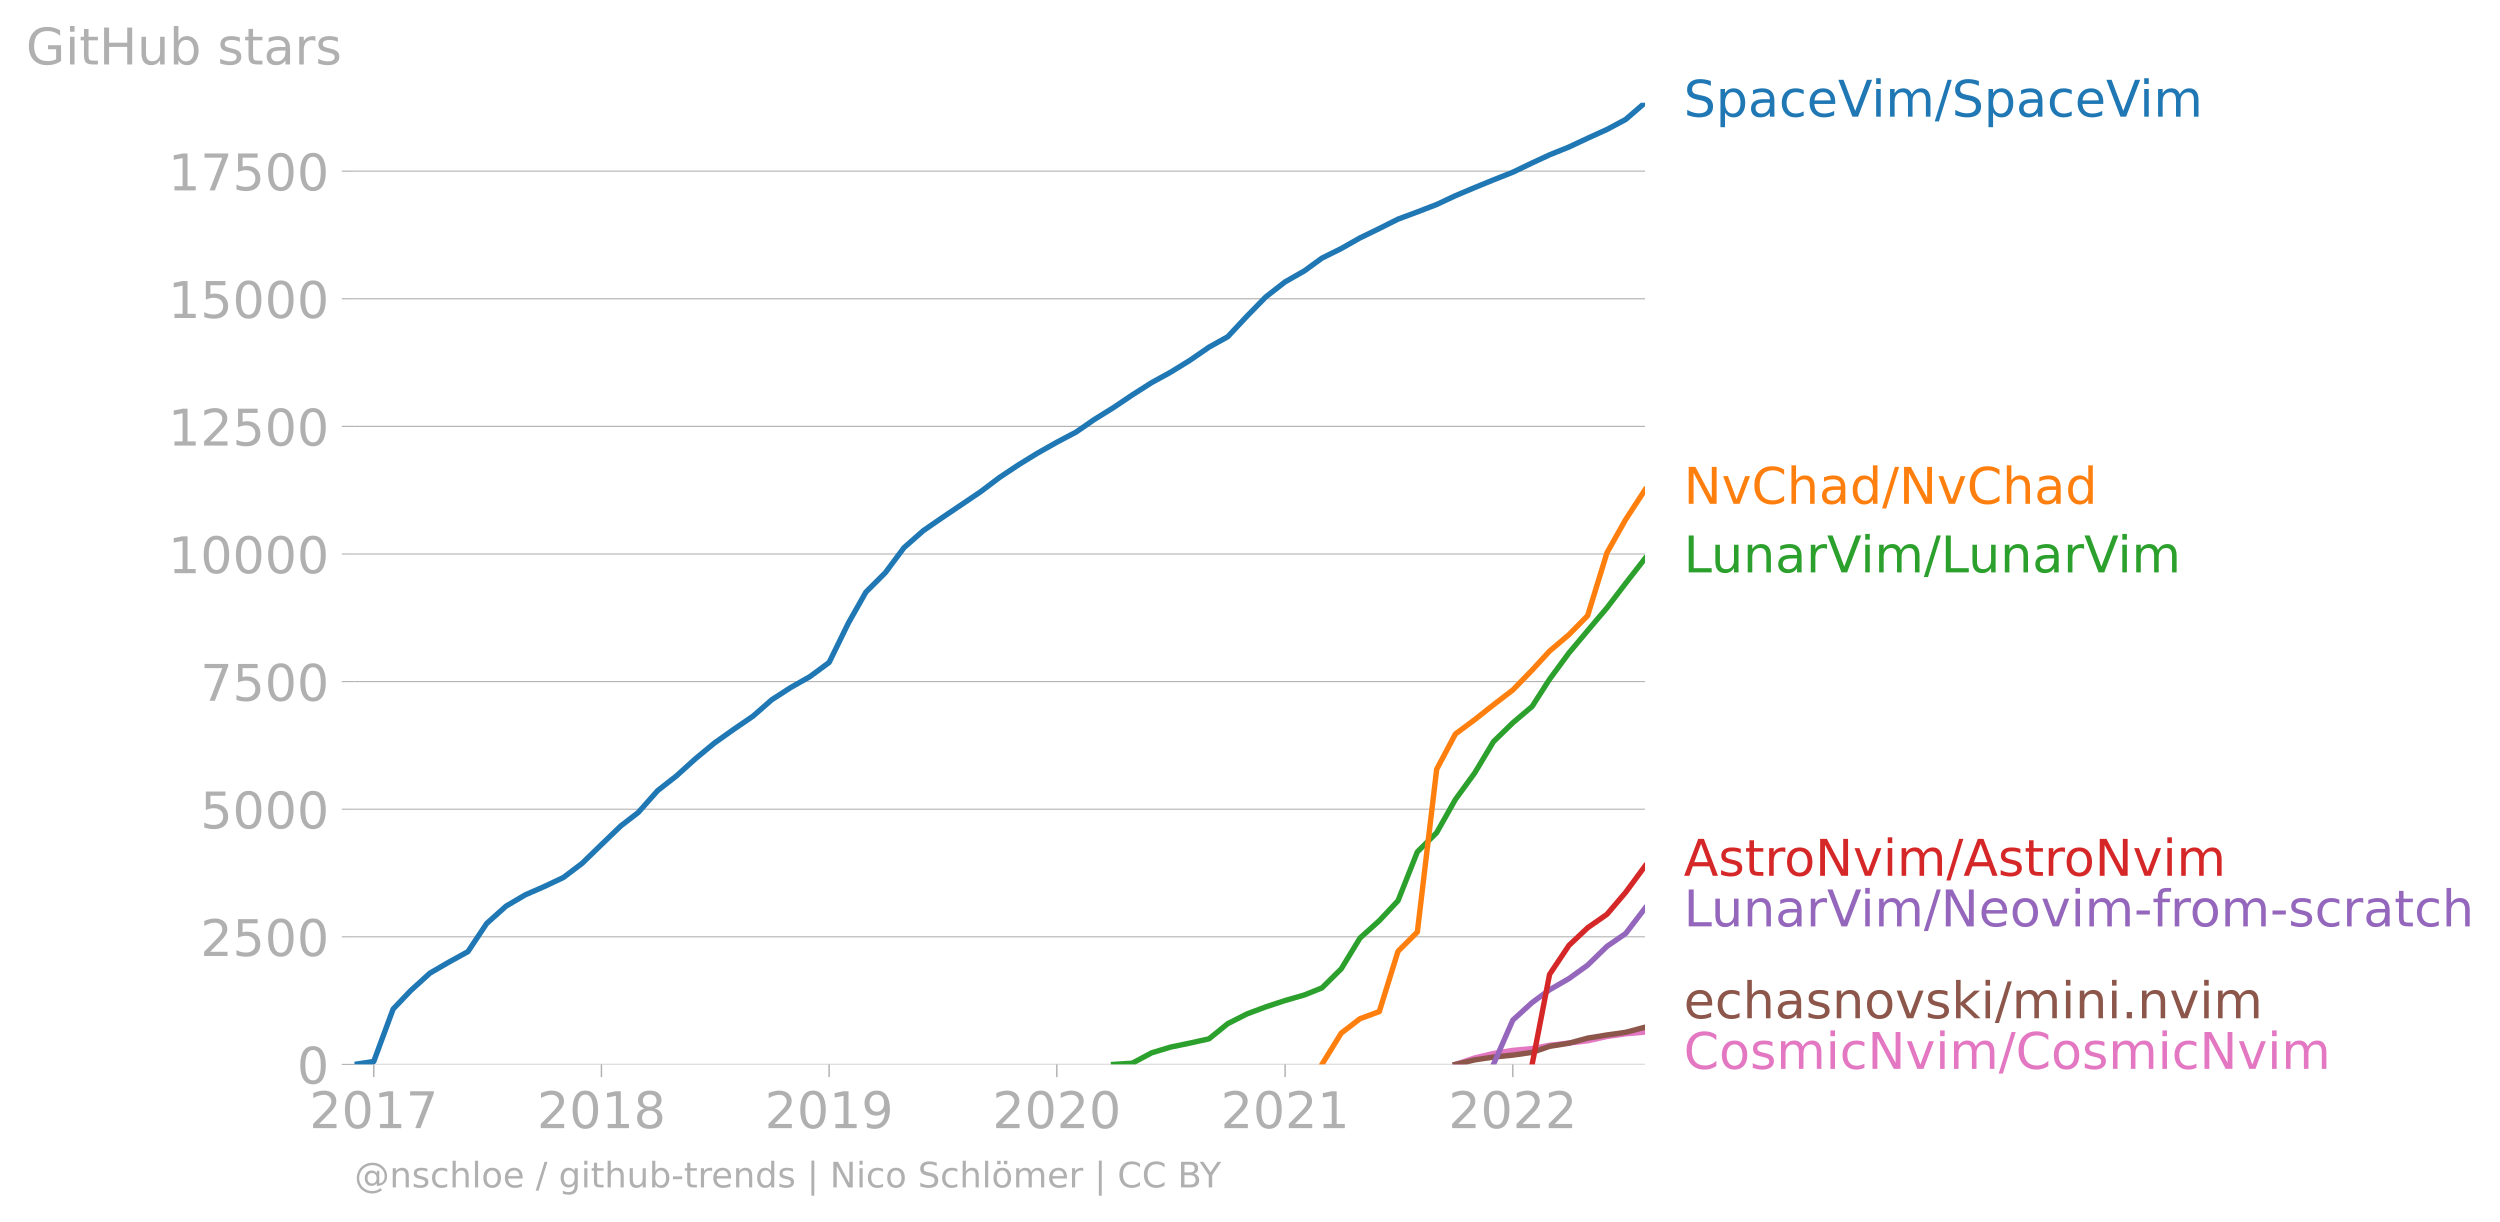
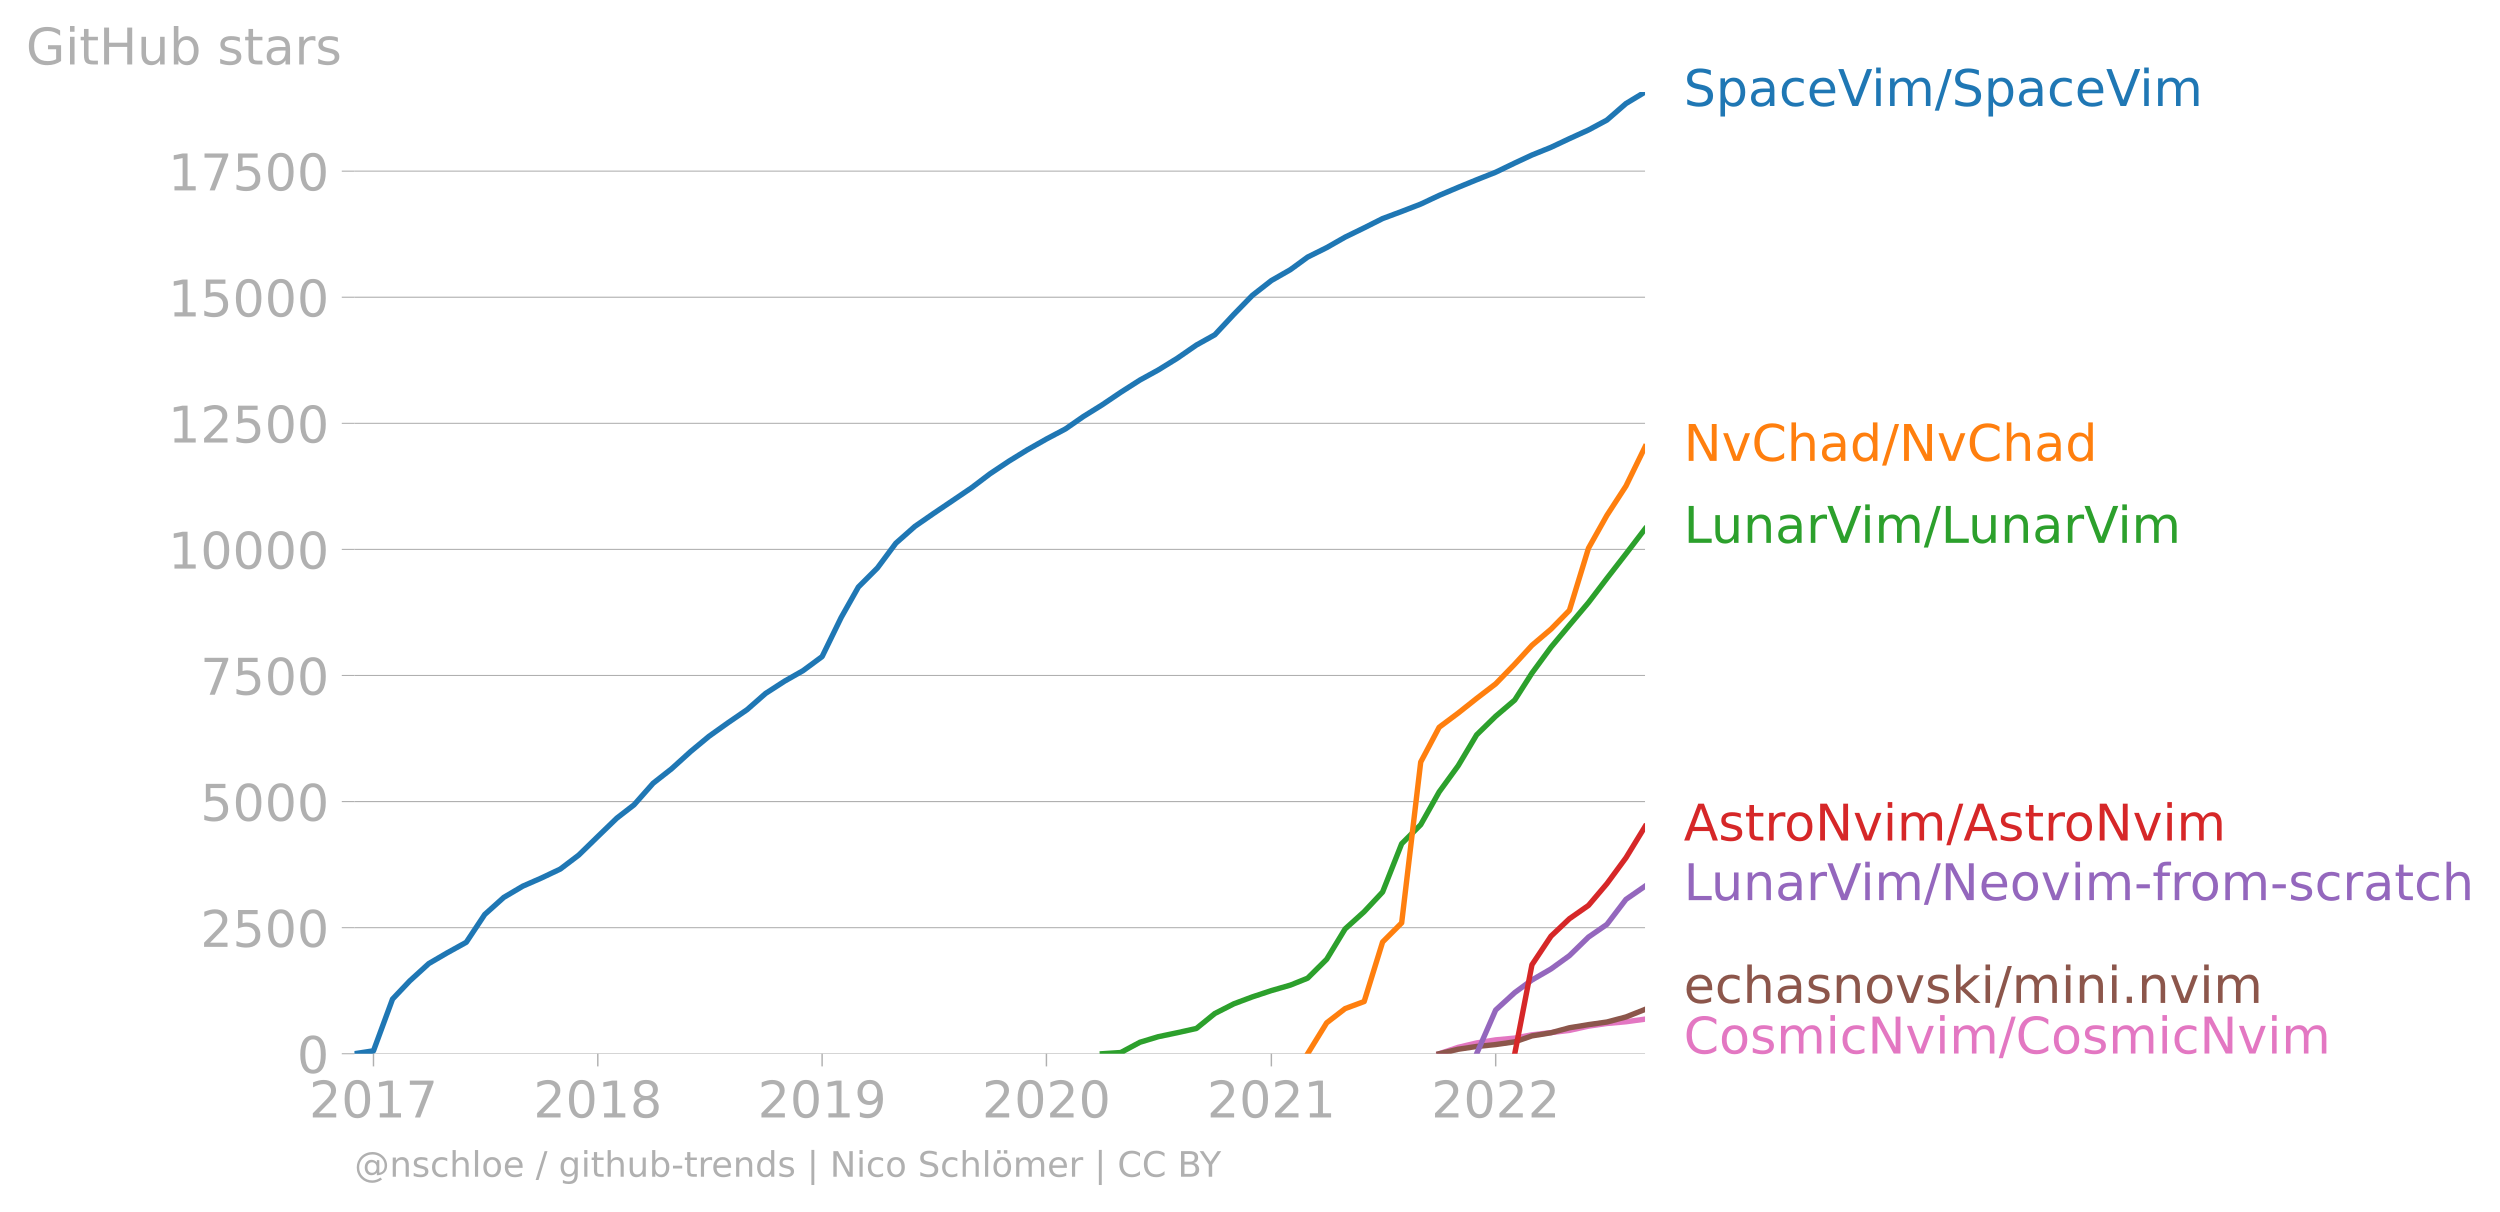
- <svg xmlns="http://www.w3.org/2000/svg" xmlns:xlink="http://www.w3.org/1999/xlink" width="922.362" height="450.746" viewBox="0 0 691.771 338.059">
+ <svg xmlns="http://www.w3.org/2000/svg" xmlns:xlink="http://www.w3.org/1999/xlink" width="922.362" height="446.805" viewBox="0 0 691.771 335.104">
  <defs>
    <style>*{stroke-linejoin:round;stroke-linecap:butt}</style>
  </defs>
  <g id="figure_1">
-     <path d="M0 338.06h691.771V0H0v338.06z" style="fill:none" id="patch_1" />
+     <path d="M0 335.104h691.771V0H0v335.104z" style="fill:none" id="patch_1" />
    <g id="axes_1">
-       <path d="M98.073 294.532h357.12V28.42H98.073v266.112z" style="fill:none" id="patch_2" />
+       <path d="M98.073 291.577h357.12V25.465H98.073v266.112z" style="fill:none" id="patch_2" />
      <g id="matplotlib.axis_1">
        <g id="xtick_1">
          <g id="line2d_1">
            <defs>
-               <path id="mf1e0e823d1" d="M0 0v3.5" style="stroke:#b0b0b0;stroke-width:.4" />
-             </defs>
-             <use xlink:href="#mf1e0e823d1" x="103.424" y="294.532" style="fill:#b0b0b0;stroke:#b0b0b0;stroke-width:.4" />
-           </g>
-           <g style="fill:#b0b0b0" transform="matrix(.14 0 0 -.14 85.609 312.17)" id="text_1">
+               <path id="m9b4d5df763" d="M0 0v3.5" style="stroke:#b0b0b0;stroke-width:.4" />
+             </defs>
+             <use xlink:href="#m9b4d5df763" x="103.345" y="291.577" style="fill:#b0b0b0;stroke:#b0b0b0;stroke-width:.4" />
+           </g>
+           <g style="fill:#b0b0b0" transform="matrix(.14 0 0 -.14 85.53 309.215)" id="text_1">
            <defs>
              <path id="DejaVuSans-32" d="M1228 531h2203V0H469v531q359 372 979 998 621 627 780 809 303 340 423 576 121 236 121 464 0 372-261 606-261 235-680 235-297 0-627-103-329-103-704-313v638q381 153 712 231 332 78 607 78 725 0 1156-363 431-362 431-968 0-288-108-546-107-257-392-607-78-91-497-524-418-433-1181-1211z" transform="scale(.01563)" />
              <path id="DejaVuSans-30" d="M2034 4250q-487 0-733-480-245-479-245-1442 0-959 245-1439 246-480 733-480 491 0 736 480 246 480 246 1439 0 963-246 1442-245 480-736 480zm0 500q785 0 1199-621 414-620 414-1801 0-1178-414-1799Q2819-91 2034-91q-784 0-1198 620-414 621-414 1799 0 1181 414 1801 414 621 1198 621z" transform="scale(.01563)" />
              <path id="DejaVuSans-31" d="M794 531h1031v3560L703 3866v575l1116 225h631V531h1031V0H794v531z" transform="scale(.01563)" />
              <path id="DejaVuSans-37" d="M525 4666h3000v-269L1831 0h-659l1594 4134H525v532z" transform="scale(.01563)" />
            </defs>
            <use xlink:href="#DejaVuSans-32" />
            <use xlink:href="#DejaVuSans-30" x="63.623" />
            <use xlink:href="#DejaVuSans-31" x="127.246" />
            <use xlink:href="#DejaVuSans-37" x="190.869" />
          </g>
        </g>
        <g id="xtick_2">
-           <use xlink:href="#mf1e0e823d1" x="166.425" y="294.532" style="fill:#b0b0b0;stroke:#b0b0b0;stroke-width:.4" id="line2d_2" />
-           <g style="fill:#b0b0b0" transform="matrix(.14 0 0 -.14 148.61 312.17)" id="text_2">
+           <use xlink:href="#m9b4d5df763" x="165.416" y="291.577" style="fill:#b0b0b0;stroke:#b0b0b0;stroke-width:.4" id="line2d_2" />
+           <g style="fill:#b0b0b0" transform="matrix(.14 0 0 -.14 147.6 309.215)" id="text_2">
            <defs>
              <path id="DejaVuSans-38" d="M2034 2216q-450 0-708-241-257-241-257-662 0-422 257-663 258-241 708-241t709 242q260 243 260 662 0 421-258 662-257 241-711 241zm-631 268q-406 100-633 378-226 279-226 679 0 559 398 884 399 325 1092 325 697 0 1094-325t397-884q0-400-227-679-226-278-629-378 456-106 710-416 255-309 255-755 0-679-414-1042Q2806-91 2034-91q-771 0-1186 362-414 363-414 1042 0 446 256 755 257 310 713 416zm-231 997q0-362 226-565 227-203 636-203 407 0 636 203 230 203 230 565 0 363-230 566-229 203-636 203-409 0-636-203-226-203-226-566z" transform="scale(.01563)" />
            </defs>
            <use xlink:href="#DejaVuSans-32" />
            <use xlink:href="#DejaVuSans-30" x="63.623" />
            <use xlink:href="#DejaVuSans-31" x="127.246" />
            <use xlink:href="#DejaVuSans-38" x="190.869" />
          </g>
        </g>
        <g id="xtick_3">
-           <use xlink:href="#mf1e0e823d1" x="229.426" y="294.532" style="fill:#b0b0b0;stroke:#b0b0b0;stroke-width:.4" id="line2d_3" />
-           <g style="fill:#b0b0b0" transform="matrix(.14 0 0 -.14 211.61 312.17)" id="text_3">
+           <use xlink:href="#m9b4d5df763" x="227.487" y="291.577" style="fill:#b0b0b0;stroke:#b0b0b0;stroke-width:.4" id="line2d_3" />
+           <g style="fill:#b0b0b0" transform="matrix(.14 0 0 -.14 209.672 309.215)" id="text_3">
            <defs>
              <path id="DejaVuSans-39" d="M703 97v575q238-113 481-172 244-59 479-59 625 0 954 420 330 420 377 1277-181-269-460-413-278-144-615-144-700 0-1108 423-408 424-408 1159 0 718 425 1152 425 435 1131 435 810 0 1236-621 427-620 427-1801 0-1103-524-1761Q2575-91 1691-91q-238 0-482 47Q966 3 703 97zm1256 1978q425 0 673 290 249 291 249 798 0 503-249 795-248 292-673 292t-673-292q-248-292-248-795 0-507 248-798 248-290 673-290z" transform="scale(.01563)" />
            </defs>
            <use xlink:href="#DejaVuSans-32" />
            <use xlink:href="#DejaVuSans-30" x="63.623" />
            <use xlink:href="#DejaVuSans-31" x="127.246" />
            <use xlink:href="#DejaVuSans-39" x="190.869" />
          </g>
        </g>
        <g id="xtick_4">
-           <use xlink:href="#mf1e0e823d1" x="292.426" y="294.532" style="fill:#b0b0b0;stroke:#b0b0b0;stroke-width:.4" id="line2d_4" />
-           <g style="fill:#b0b0b0" transform="matrix(.14 0 0 -.14 274.611 312.17)" id="text_4">
+           <use xlink:href="#m9b4d5df763" x="289.557" y="291.577" style="fill:#b0b0b0;stroke:#b0b0b0;stroke-width:.4" id="line2d_4" />
+           <g style="fill:#b0b0b0" transform="matrix(.14 0 0 -.14 271.742 309.215)" id="text_4">
            <use xlink:href="#DejaVuSans-32" />
            <use xlink:href="#DejaVuSans-30" x="63.623" />
            <use xlink:href="#DejaVuSans-32" x="127.246" />
            <use xlink:href="#DejaVuSans-30" x="190.869" />
          </g>
        </g>
        <g id="xtick_5">
-           <use xlink:href="#mf1e0e823d1" x="355.6" y="294.532" style="fill:#b0b0b0;stroke:#b0b0b0;stroke-width:.4" id="line2d_5" />
-           <g style="fill:#b0b0b0" transform="matrix(.14 0 0 -.14 337.785 312.17)" id="text_5">
+           <use xlink:href="#m9b4d5df763" x="351.798" y="291.577" style="fill:#b0b0b0;stroke:#b0b0b0;stroke-width:.4" id="line2d_5" />
+           <g style="fill:#b0b0b0" transform="matrix(.14 0 0 -.14 333.983 309.215)" id="text_5">
            <use xlink:href="#DejaVuSans-32" />
            <use xlink:href="#DejaVuSans-30" x="63.623" />
            <use xlink:href="#DejaVuSans-32" x="127.246" />
            <use xlink:href="#DejaVuSans-31" x="190.869" />
          </g>
        </g>
        <g id="xtick_6">
-           <use xlink:href="#mf1e0e823d1" x="418.601" y="294.532" style="fill:#b0b0b0;stroke:#b0b0b0;stroke-width:.4" id="line2d_6" />
-           <g style="fill:#b0b0b0" transform="matrix(.14 0 0 -.14 400.786 312.17)" id="text_6">
+           <use xlink:href="#m9b4d5df763" x="413.869" y="291.577" style="fill:#b0b0b0;stroke:#b0b0b0;stroke-width:.4" id="line2d_6" />
+           <g style="fill:#b0b0b0" transform="matrix(.14 0 0 -.14 396.054 309.215)" id="text_6">
            <use xlink:href="#DejaVuSans-32" />
            <use xlink:href="#DejaVuSans-30" x="63.623" />
            <use xlink:href="#DejaVuSans-32" x="127.246" />
            <use xlink:href="#DejaVuSans-32" x="190.869" />
          </g>
        </g>
      </g>
      <g id="matplotlib.axis_2">
        <g id="ytick_1">
-           <path d="M98.073 294.532h357.12" clip-path="url(#pcd25ff08ca)" style="fill:none;stroke:#b0b0b0;stroke-width:.3;stroke-linecap:square" id="line2d_7" />
+           <path d="M98.073 291.577h357.12" clip-path="url(#p57eb138844)" style="fill:none;stroke:#b0b0b0;stroke-width:.3;stroke-linecap:square" id="line2d_7" />
          <g id="line2d_8">
            <defs>
-               <path id="m3c99157d26" d="M0 0h-3.5" style="stroke:#b0b0b0;stroke-width:.3" />
-             </defs>
-             <use xlink:href="#m3c99157d26" x="98.073" y="294.532" style="fill:#b0b0b0;stroke:#b0b0b0;stroke-width:.3" />
-           </g>
-           <use xlink:href="#DejaVuSans-30" style="fill:#b0b0b0" transform="matrix(.14 0 0 -.14 82.166 299.851)" id="text_7" />
+               <path id="m57e3f2d5bb" d="M0 0h-3.5" style="stroke:#b0b0b0;stroke-width:.3" />
+             </defs>
+             <use xlink:href="#m57e3f2d5bb" x="98.073" y="291.577" style="fill:#b0b0b0;stroke:#b0b0b0;stroke-width:.3" />
+           </g>
+           <use xlink:href="#DejaVuSans-30" style="fill:#b0b0b0" transform="matrix(.14 0 0 -.14 82.166 296.896)" id="text_7" />
        </g>
        <g id="ytick_2">
-           <path d="M98.073 259.222h357.12" clip-path="url(#pcd25ff08ca)" style="fill:none;stroke:#b0b0b0;stroke-width:.3;stroke-linecap:square" id="line2d_9" />
-           <use xlink:href="#m3c99157d26" x="98.073" y="259.222" style="fill:#b0b0b0;stroke:#b0b0b0;stroke-width:.3" id="line2d_10" />
-           <g style="fill:#b0b0b0" transform="matrix(.14 0 0 -.14 55.443 264.54)" id="text_8">
+           <path d="M98.073 256.689h357.12" clip-path="url(#p57eb138844)" style="fill:none;stroke:#b0b0b0;stroke-width:.3;stroke-linecap:square" id="line2d_9" />
+           <use xlink:href="#m57e3f2d5bb" x="98.073" y="256.689" style="fill:#b0b0b0;stroke:#b0b0b0;stroke-width:.3" id="line2d_10" />
+           <g style="fill:#b0b0b0" transform="matrix(.14 0 0 -.14 55.443 262.008)" id="text_8">
            <defs>
              <path id="DejaVuSans-35" d="M691 4666h2478v-532H1269V2991q137 47 274 70 138 23 276 23 781 0 1237-428 457-428 457-1159 0-753-469-1171Q2575-91 1722-91q-294 0-599 50Q819 9 494 109v635q281-153 581-228t634-75q541 0 856 284 316 284 316 772 0 487-316 771-315 285-856 285-253 0-505-56-251-56-513-175v2344z" transform="scale(.01563)" />
            </defs>
            <use xlink:href="#DejaVuSans-32" />
            <use xlink:href="#DejaVuSans-35" x="63.623" />
            <use xlink:href="#DejaVuSans-30" x="127.246" />
            <use xlink:href="#DejaVuSans-30" x="190.869" />
          </g>
        </g>
        <g id="ytick_3">
-           <path d="M98.073 223.912h357.12" clip-path="url(#pcd25ff08ca)" style="fill:none;stroke:#b0b0b0;stroke-width:.3;stroke-linecap:square" id="line2d_11" />
-           <use xlink:href="#m3c99157d26" x="98.073" y="223.912" style="fill:#b0b0b0;stroke:#b0b0b0;stroke-width:.3" id="line2d_12" />
-           <g style="fill:#b0b0b0" transform="matrix(.14 0 0 -.14 55.443 229.23)" id="text_9">
+           <path d="M98.073 221.8h357.12" clip-path="url(#p57eb138844)" style="fill:none;stroke:#b0b0b0;stroke-width:.3;stroke-linecap:square" id="line2d_11" />
+           <use xlink:href="#m57e3f2d5bb" x="98.073" y="221.801" style="fill:#b0b0b0;stroke:#b0b0b0;stroke-width:.3" id="line2d_12" />
+           <g style="fill:#b0b0b0" transform="matrix(.14 0 0 -.14 55.443 227.12)" id="text_9">
            <use xlink:href="#DejaVuSans-35" />
            <use xlink:href="#DejaVuSans-30" x="63.623" />
            <use xlink:href="#DejaVuSans-30" x="127.246" />
            <use xlink:href="#DejaVuSans-30" x="190.869" />
          </g>
        </g>
        <g id="ytick_4">
-           <path d="M98.073 188.601h357.12" clip-path="url(#pcd25ff08ca)" style="fill:none;stroke:#b0b0b0;stroke-width:.3;stroke-linecap:square" id="line2d_13" />
-           <use xlink:href="#m3c99157d26" x="98.073" y="188.601" style="fill:#b0b0b0;stroke:#b0b0b0;stroke-width:.3" id="line2d_14" />
-           <g style="fill:#b0b0b0" transform="matrix(.14 0 0 -.14 55.443 193.92)" id="text_10">
+           <path d="M98.073 186.913h357.12" clip-path="url(#p57eb138844)" style="fill:none;stroke:#b0b0b0;stroke-width:.3;stroke-linecap:square" id="line2d_13" />
+           <use xlink:href="#m57e3f2d5bb" x="98.073" y="186.913" style="fill:#b0b0b0;stroke:#b0b0b0;stroke-width:.3" id="line2d_14" />
+           <g style="fill:#b0b0b0" transform="matrix(.14 0 0 -.14 55.443 192.232)" id="text_10">
            <use xlink:href="#DejaVuSans-37" />
            <use xlink:href="#DejaVuSans-35" x="63.623" />
            <use xlink:href="#DejaVuSans-30" x="127.246" />
            <use xlink:href="#DejaVuSans-30" x="190.869" />
          </g>
        </g>
        <g id="ytick_5">
-           <path d="M98.073 153.291h357.12" clip-path="url(#pcd25ff08ca)" style="fill:none;stroke:#b0b0b0;stroke-width:.3;stroke-linecap:square" id="line2d_15" />
-           <use xlink:href="#m3c99157d26" x="98.073" y="153.291" style="fill:#b0b0b0;stroke:#b0b0b0;stroke-width:.3" id="line2d_16" />
-           <g style="fill:#b0b0b0" transform="matrix(.14 0 0 -.14 46.536 158.61)" id="text_11">
+           <path d="M98.073 152.025h357.12" clip-path="url(#p57eb138844)" style="fill:none;stroke:#b0b0b0;stroke-width:.3;stroke-linecap:square" id="line2d_15" />
+           <use xlink:href="#m57e3f2d5bb" x="98.073" y="152.025" style="fill:#b0b0b0;stroke:#b0b0b0;stroke-width:.3" id="line2d_16" />
+           <g style="fill:#b0b0b0" transform="matrix(.14 0 0 -.14 46.536 157.344)" id="text_11">
            <use xlink:href="#DejaVuSans-31" />
            <use xlink:href="#DejaVuSans-30" x="63.623" />
            <use xlink:href="#DejaVuSans-30" x="127.246" />
            <use xlink:href="#DejaVuSans-30" x="190.869" />
            <use xlink:href="#DejaVuSans-30" x="254.492" />
          </g>
        </g>
        <g id="ytick_6">
-           <path d="M98.073 117.981h357.12" clip-path="url(#pcd25ff08ca)" style="fill:none;stroke:#b0b0b0;stroke-width:.3;stroke-linecap:square" id="line2d_17" />
-           <use xlink:href="#m3c99157d26" x="98.073" y="117.981" style="fill:#b0b0b0;stroke:#b0b0b0;stroke-width:.3" id="line2d_18" />
-           <g style="fill:#b0b0b0" transform="matrix(.14 0 0 -.14 46.536 123.3)" id="text_12">
+           <path d="M98.073 117.137h357.12" clip-path="url(#p57eb138844)" style="fill:none;stroke:#b0b0b0;stroke-width:.3;stroke-linecap:square" id="line2d_17" />
+           <use xlink:href="#m57e3f2d5bb" x="98.073" y="117.137" style="fill:#b0b0b0;stroke:#b0b0b0;stroke-width:.3" id="line2d_18" />
+           <g style="fill:#b0b0b0" transform="matrix(.14 0 0 -.14 46.536 122.456)" id="text_12">
            <use xlink:href="#DejaVuSans-31" />
            <use xlink:href="#DejaVuSans-32" x="63.623" />
            <use xlink:href="#DejaVuSans-35" x="127.246" />
            <use xlink:href="#DejaVuSans-30" x="190.869" />
            <use xlink:href="#DejaVuSans-30" x="254.492" />
          </g>
        </g>
        <g id="ytick_7">
-           <path d="M98.073 82.67h357.12" clip-path="url(#pcd25ff08ca)" style="fill:none;stroke:#b0b0b0;stroke-width:.3;stroke-linecap:square" id="line2d_19" />
-           <use xlink:href="#m3c99157d26" x="98.073" y="82.671" style="fill:#b0b0b0;stroke:#b0b0b0;stroke-width:.3" id="line2d_20" />
-           <g style="fill:#b0b0b0" transform="matrix(.14 0 0 -.14 46.536 87.99)" id="text_13">
+           <path d="M98.073 82.249h357.12" clip-path="url(#p57eb138844)" style="fill:none;stroke:#b0b0b0;stroke-width:.3;stroke-linecap:square" id="line2d_19" />
+           <use xlink:href="#m57e3f2d5bb" x="98.073" y="82.249" style="fill:#b0b0b0;stroke:#b0b0b0;stroke-width:.3" id="line2d_20" />
+           <g style="fill:#b0b0b0" transform="matrix(.14 0 0 -.14 46.536 87.568)" id="text_13">
            <use xlink:href="#DejaVuSans-31" />
            <use xlink:href="#DejaVuSans-35" x="63.623" />
            <use xlink:href="#DejaVuSans-30" x="127.246" />
            <use xlink:href="#DejaVuSans-30" x="190.869" />
            <use xlink:href="#DejaVuSans-30" x="254.492" />
          </g>
        </g>
        <g id="ytick_8">
-           <path d="M98.073 47.36h357.12" clip-path="url(#pcd25ff08ca)" style="fill:none;stroke:#b0b0b0;stroke-width:.3;stroke-linecap:square" id="line2d_21" />
-           <use xlink:href="#m3c99157d26" x="98.073" y="47.361" style="fill:#b0b0b0;stroke:#b0b0b0;stroke-width:.3" id="line2d_22" />
+           <path d="M98.073 47.36h357.12" clip-path="url(#p57eb138844)" style="fill:none;stroke:#b0b0b0;stroke-width:.3;stroke-linecap:square" id="line2d_21" />
+           <use xlink:href="#m57e3f2d5bb" x="98.073" y="47.361" style="fill:#b0b0b0;stroke:#b0b0b0;stroke-width:.3" id="line2d_22" />
          <g style="fill:#b0b0b0" transform="matrix(.14 0 0 -.14 46.536 52.68)" id="text_14">
            <use xlink:href="#DejaVuSans-31" />
            <use xlink:href="#DejaVuSans-37" x="63.623" />
            <use xlink:href="#DejaVuSans-35" x="127.246" />
            <use xlink:href="#DejaVuSans-30" x="190.869" />
            <use xlink:href="#DejaVuSans-30" x="254.492" />
          </g>
        </g>
        <g style="fill:#b0b0b0" transform="matrix(.14 0 0 -.14 7.2 17.838)" id="text_15">
          <defs>
            <path id="DejaVuSans-47" d="M3809 666v1253H2778v519h1656V434q-365-259-806-392-440-133-940-133-1094 0-1712 639-617 640-617 1780 0 1144 617 1783 618 639 1712 639 456 0 867-113 411-112 758-331v-672q-350 297-744 447t-828 150q-857 0-1287-478-429-478-429-1425 0-944 429-1422 430-478 1287-478 334 0 596 58 263 58 472 180z" transform="scale(.01563)" />
            <path id="DejaVuSans-69" d="M603 3500h575V0H603v3500zm0 1363h575v-729H603v729z" transform="scale(.01563)" />
            <path id="DejaVuSans-74" d="M1172 4494v-994h1184v-447H1172V1153q0-428 117-550t477-122h590V0h-590q-666 0-919 248-253 249-253 905v1900H172v447h422v994h578z" transform="scale(.01563)" />
            <path id="DejaVuSans-48" d="M628 4666h631V2753h2294v1913h631V0h-631v2222H1259V0H628v4666z" transform="scale(.01563)" />
            <path id="DejaVuSans-75" d="M544 1381v2119h575V1403q0-497 193-746 194-248 582-248 465 0 735 297 271 297 271 810v1984h575V0h-575v538q-209-319-486-474-276-155-642-155-603 0-916 375-312 375-312 1097zm1447 2203z" transform="scale(.01563)" />
            <path id="DejaVuSans-62" d="M3116 1747q0 634-261 995t-717 361q-457 0-718-361t-261-995q0-634 261-995t718-361q456 0 717 361t261 995zM1159 2969q182 312 458 463 277 152 661 152 638 0 1036-506 399-506 399-1331T3314 415Q2916-91 2278-91q-384 0-661 152-276 152-458 464V0H581v4863h578V2969z" transform="scale(.01563)" />
            <path id="DejaVuSans-73" d="M2834 3397v-544q-243 125-506 187-262 63-544 63-428 0-642-131t-214-394q0-200 153-314t616-217l197-44q612-131 870-370t258-667q0-488-386-773Q2250-91 1575-91q-281 0-586 55T347 128v594q319-166 628-249 309-82 613-82 406 0 624 139 219 139 219 392 0 234-158 359-157 125-692 241l-200 47q-534 112-772 345-237 233-237 639 0 494 350 762 350 269 994 269 318 0 599-47 282-46 519-140z" transform="scale(.01563)" />
            <path id="DejaVuSans-61" d="M2194 1759q-697 0-966-159t-269-544q0-306 202-486 202-179 548-179 479 0 768 339t289 901v128h-572zm1147 238V0h-575v531q-197-318-491-470T1556-91q-537 0-855 302-317 302-317 808 0 590 395 890 396 300 1180 300h807v57q0 397-261 614t-733 217q-300 0-585-72-284-72-546-216v532q315 122 612 182 297 61 578 61 760 0 1135-394 375-393 375-1193z" transform="scale(.01563)" />
            <path id="DejaVuSans-72" d="M2631 2963q-97 56-211 82-114 27-251 27-488 0-749-317t-261-911V0H581v3500h578v-544q182 319 472 473 291 155 707 155 59 0 131-8 72-7 159-23l3-590z" transform="scale(.01563)" />
          </defs>
          <use xlink:href="#DejaVuSans-47" />
          <use xlink:href="#DejaVuSans-69" x="77.49" />
          <use xlink:href="#DejaVuSans-74" x="105.273" />
          <use xlink:href="#DejaVuSans-48" x="144.482" />
          <use xlink:href="#DejaVuSans-75" x="219.678" />
          <use xlink:href="#DejaVuSans-62" x="283.057" />
          <use xlink:href="#DejaVuSans-20" x="346.533" />
          <use xlink:href="#DejaVuSans-73" x="378.32" />
          <use xlink:href="#DejaVuSans-74" x="430.42" />
          <use xlink:href="#DejaVuSans-61" x="469.629" />
          <use xlink:href="#DejaVuSans-72" x="530.908" />
          <use xlink:href="#DejaVuSans-73" x="572.021" />
        </g>
      </g>
-       <path d="m402.721 294.532 5.35-1.794 5.18-1.228 5.35-.862 5.35-.494 4.834-.918 5.35-.622 5.178-.621 5.351-1.187 5.178-.748 5.351-.48" clip-path="url(#pcd25ff08ca)" style="fill:none;stroke:#e377c2;stroke-width:1.5;stroke-linecap:square" id="line2d_23" />
-       <path d="m402.721 294.532 5.35-1.257 5.18-.777 5.35-.536 5.35-.763 4.834-1.667 5.35-.875 5.178-1.399 5.351-.875 5.178-.735 5.351-1.412" clip-path="url(#pcd25ff08ca)" style="fill:none;stroke:#8c564b;stroke-width:1.5;stroke-linecap:square" id="line2d_24" />
-       <path d="m413.25 294.532 5.35-12.245 5.352-4.873 4.833-3.531 5.35-3.093 5.178-3.73 5.351-5.197 5.178-3.56 5.351-7.005" clip-path="url(#pcd25ff08ca)" style="fill:none;stroke:#9467bd;stroke-width:1.5;stroke-linecap:square" id="line2d_25" />
-       <g style="fill:#1f77b4" transform="matrix(.14 0 0 -.14 465.907 32.283)" id="text_16">
+       <path d="m398.224 291.577 5.272-1.772 5.101-1.215 5.272-.85 5.272-.49 4.762-.906 5.271-.614 5.102-.614 5.272-1.173 5.102-.74 5.271-.474 5.272-.725" clip-path="url(#p57eb138844)" style="fill:none;stroke:#e377c2;stroke-width:1.5;stroke-linecap:square" id="line2d_23" />
+       <path d="m398.224 291.577 5.272-1.242 5.101-.768 5.272-.53 5.272-.754 4.762-1.646 5.271-.866 5.102-1.381 5.272-.865 5.102-.726 5.271-1.396 5.272-2.093" clip-path="url(#p57eb138844)" style="fill:none;stroke:#8c564b;stroke-width:1.5;stroke-linecap:square" id="line2d_24" />
+       <path d="m408.597 291.577 5.272-12.1 5.272-4.814 4.762-3.489 5.271-3.056 5.102-3.684 5.272-5.136 5.102-3.516 5.271-6.922 5.272-3.642" clip-path="url(#p57eb138844)" style="fill:none;stroke:#9467bd;stroke-width:1.5;stroke-linecap:square" id="line2d_25" />
+       <g style="fill:#1f77b4" transform="matrix(.14 0 0 -.14 465.907 29.328)" id="text_16">
        <defs>
          <path id="DejaVuSans-53" d="M3425 4513v-616q-359 172-678 256-319 85-616 85-515 0-795-200t-280-569q0-310 186-468 186-157 705-254l381-78q706-135 1042-474t336-907q0-679-455-1029Q2797-91 1919-91q-331 0-705 75-373 75-773 222v650q384-215 753-325 369-109 725-109 540 0 834 212 294 213 294 607 0 343-211 537t-692 291l-385 75q-706 140-1022 440-315 300-315 835 0 619 436 975t1201 356q329 0 669-60 341-59 697-177z" transform="scale(.01563)" />
          <path id="DejaVuSans-70" d="M1159 525v-1856H581v4831h578v-531q182 312 458 463 277 152 661 152 638 0 1036-506 399-506 399-1331T3314 415Q2916-91 2278-91q-384 0-661 152-276 152-458 464zm1957 1222q0 634-261 995t-717 361q-457 0-718-361t-261-995q0-634 261-995t718-361q456 0 717 361t261 995z" transform="scale(.01563)" />
          <path id="DejaVuSans-63" d="M3122 3366v-538q-244 135-489 202t-495 67q-560 0-870-355-309-354-309-995t309-996q310-354 870-354 250 0 495 67t489 202V134Q2881 22 2623-34q-257-57-548-57-791 0-1257 497-465 497-465 1341 0 856 470 1346 471 491 1290 491 265 0 518-55 253-54 491-163z" transform="scale(.01563)" />
          <path id="DejaVuSans-65" d="M3597 1894v-281H953q38-594 358-905t892-311q331 0 642 81t618 244V178Q3153 47 2828-22t-659-69q-838 0-1327 487-489 488-489 1320 0 859 464 1363 464 505 1252 505 706 0 1117-455 411-454 411-1235zm-575 169q-6 471-264 752-258 282-683 282-481 0-770-272t-333-766l2050 4z" transform="scale(.01563)" />
          <path id="DejaVuSans-56" d="M1831 0 50 4666h659L2188 738l1481 3928h656L2547 0h-716z" transform="scale(.01563)" />
          <path id="DejaVuSans-6d" d="M3328 2828q216 388 516 572t706 184q547 0 844-383 297-382 297-1088V0h-578v2094q0 503-179 746-178 244-543 244-447 0-707-297-259-296-259-809V0h-578v2094q0 506-178 748t-550 242q-441 0-701-298-259-298-259-808V0H581v3500h578v-544q197 322 472 475t653 153q382 0 649-194 267-193 395-562z" transform="scale(.01563)" />
          <path id="DejaVuSans-2f" d="M1625 4666h531L531-594H0l1625 5260z" transform="scale(.01563)" />
        </defs>
        <use xlink:href="#DejaVuSans-53" />
        <use xlink:href="#DejaVuSans-70" x="63.477" />
        <use xlink:href="#DejaVuSans-61" x="126.953" />
        <use xlink:href="#DejaVuSans-63" x="188.232" />
        <use xlink:href="#DejaVuSans-65" x="243.213" />
        <use xlink:href="#DejaVuSans-56" x="304.736" />
        <use xlink:href="#DejaVuSans-69" x="370.895" />
        <use xlink:href="#DejaVuSans-6d" x="398.678" />
        <use xlink:href="#DejaVuSans-2f" x="496.09" />
        <use xlink:href="#DejaVuSans-53" x="529.781" />
        <use xlink:href="#DejaVuSans-70" x="593.258" />
        <use xlink:href="#DejaVuSans-61" x="656.734" />
        <use xlink:href="#DejaVuSans-63" x="718.014" />
        <use xlink:href="#DejaVuSans-65" x="772.994" />
        <use xlink:href="#DejaVuSans-56" x="834.518" />
        <use xlink:href="#DejaVuSans-69" x="900.676" />
        <use xlink:href="#DejaVuSans-6d" x="928.459" />
      </g>
-       <g style="fill:#ff7f0e" transform="matrix(.14 0 0 -.14 465.907 139.4)" id="text_17">
+       <g style="fill:#ff7f0e" transform="matrix(.14 0 0 -.14 465.907 127.53)" id="text_17">
        <defs>
          <path id="DejaVuSans-4e" d="M628 4666h850L3547 763v3903h612V0h-850L1241 3903V0H628v4666z" transform="scale(.01563)" />
          <path id="DejaVuSans-76" d="M191 3500h609L1894 563l1094 2937h609L2284 0h-781L191 3500z" transform="scale(.01563)" />
          <path id="DejaVuSans-43" d="M4122 4306v-665q-319 297-680 443-361 147-767 147-800 0-1225-489t-425-1414q0-922 425-1411t1225-489q406 0 767 147t680 444V359q-331-225-702-338-370-112-782-112-1060 0-1670 648-609 649-609 1771 0 1125 609 1773 610 649 1670 649 418 0 788-111 371-111 696-333z" transform="scale(.01563)" />
          <path id="DejaVuSans-68" d="M3513 2113V0h-575v2094q0 497-194 743-194 247-581 247-466 0-735-297-269-296-269-809V0H581v4863h578V2956q207 316 486 472 280 156 646 156 603 0 912-373 310-373 310-1098z" transform="scale(.01563)" />
          <path id="DejaVuSans-64" d="M2906 2969v1894h575V0h-575v525q-181-312-458-464-276-152-664-152-634 0-1033 506-398 507-398 1332t398 1331q399 506 1033 506 388 0 664-152 277-151 458-463zM947 1747q0-634 261-995t717-361q456 0 718 361 263 361 263 995t-263 995q-262 361-718 361t-717-361q-261-361-261-995z" transform="scale(.01563)" />
        </defs>
        <use xlink:href="#DejaVuSans-4e" />
        <use xlink:href="#DejaVuSans-76" x="74.805" />
        <use xlink:href="#DejaVuSans-43" x="133.984" />
        <use xlink:href="#DejaVuSans-68" x="203.809" />
        <use xlink:href="#DejaVuSans-61" x="267.188" />
        <use xlink:href="#DejaVuSans-64" x="328.467" />
        <use xlink:href="#DejaVuSans-2f" x="391.943" />
        <use xlink:href="#DejaVuSans-4e" x="425.635" />
        <use xlink:href="#DejaVuSans-76" x="500.439" />
        <use xlink:href="#DejaVuSans-43" x="559.619" />
        <use xlink:href="#DejaVuSans-68" x="629.443" />
        <use xlink:href="#DejaVuSans-61" x="692.822" />
        <use xlink:href="#DejaVuSans-64" x="754.102" />
      </g>
-       <g style="fill:#2ca02c" transform="matrix(.14 0 0 -.14 465.907 158.383)" id="text_18">
+       <g style="fill:#2ca02c" transform="matrix(.14 0 0 -.14 465.907 150.208)" id="text_18">
        <defs>
          <path id="DejaVuSans-4c" d="M628 4666h631V531h2272V0H628v4666z" transform="scale(.01563)" />
          <path id="DejaVuSans-6e" d="M3513 2113V0h-575v2094q0 497-194 743-194 247-581 247-466 0-735-297-269-296-269-809V0H581v3500h578v-544q207 316 486 472 280 156 646 156 603 0 912-373 310-373 310-1098z" transform="scale(.01563)" />
        </defs>
        <use xlink:href="#DejaVuSans-4c" />
        <use xlink:href="#DejaVuSans-75" x="53.963" />
        <use xlink:href="#DejaVuSans-6e" x="117.342" />
        <use xlink:href="#DejaVuSans-61" x="180.721" />
        <use xlink:href="#DejaVuSans-72" x="242" />
        <use xlink:href="#DejaVuSans-56" x="283.113" />
        <use xlink:href="#DejaVuSans-69" x="349.271" />
        <use xlink:href="#DejaVuSans-6d" x="377.055" />
        <use xlink:href="#DejaVuSans-2f" x="474.467" />
        <use xlink:href="#DejaVuSans-4c" x="508.158" />
        <use xlink:href="#DejaVuSans-75" x="562.121" />
        <use xlink:href="#DejaVuSans-6e" x="625.5" />
        <use xlink:href="#DejaVuSans-61" x="688.879" />
        <use xlink:href="#DejaVuSans-72" x="750.158" />
        <use xlink:href="#DejaVuSans-56" x="791.271" />
        <use xlink:href="#DejaVuSans-69" x="857.43" />
        <use xlink:href="#DejaVuSans-6d" x="885.213" />
      </g>
-       <g style="fill:#d62728" transform="matrix(.14 0 0 -.14 465.907 242.335)" id="text_19">
+       <g style="fill:#d62728" transform="matrix(.14 0 0 -.14 465.907 232.586)" id="text_19">
        <defs>
          <path id="DejaVuSans-41" d="m2188 4044-857-2322h1716l-859 2322zm-357 622h716L4325 0h-656l-425 1197H1141L716 0H50l1781 4666z" transform="scale(.01563)" />
          <path id="DejaVuSans-6f" d="M1959 3097q-462 0-731-361t-269-989q0-628 267-989 268-361 733-361 460 0 728 362 269 363 269 988 0 622-269 986-268 364-728 364zm0 487q750 0 1178-488 429-487 429-1349 0-859-429-1349Q2709-91 1959-91q-753 0-1180 489-426 490-426 1349 0 862 426 1349 427 488 1180 488z" transform="scale(.01563)" />
        </defs>
        <use xlink:href="#DejaVuSans-41" />
        <use xlink:href="#DejaVuSans-73" x="68.408" />
        <use xlink:href="#DejaVuSans-74" x="120.508" />
        <use xlink:href="#DejaVuSans-72" x="159.717" />
        <use xlink:href="#DejaVuSans-6f" x="198.58" />
        <use xlink:href="#DejaVuSans-4e" x="259.762" />
        <use xlink:href="#DejaVuSans-76" x="334.566" />
        <use xlink:href="#DejaVuSans-69" x="393.746" />
        <use xlink:href="#DejaVuSans-6d" x="421.529" />
        <use xlink:href="#DejaVuSans-2f" x="518.941" />
        <use xlink:href="#DejaVuSans-41" x="552.633" />
        <use xlink:href="#DejaVuSans-73" x="621.041" />
        <use xlink:href="#DejaVuSans-74" x="673.141" />
        <use xlink:href="#DejaVuSans-72" x="712.35" />
        <use xlink:href="#DejaVuSans-6f" x="751.213" />
        <use xlink:href="#DejaVuSans-4e" x="812.395" />
        <use xlink:href="#DejaVuSans-76" x="887.199" />
        <use xlink:href="#DejaVuSans-69" x="946.379" />
        <use xlink:href="#DejaVuSans-6d" x="974.162" />
      </g>
-       <g style="fill:#9467bd" transform="matrix(.14 0 0 -.14 465.907 256.335)" id="text_20">
+       <g style="fill:#9467bd" transform="matrix(.14 0 0 -.14 465.907 249.08)" id="text_20">
        <defs>
          <path id="DejaVuSans-2d" d="M313 2009h1684v-512H313v512z" transform="scale(.01563)" />
          <path id="DejaVuSans-66" d="M2375 4863v-479h-550q-309 0-430-125-120-125-120-450v-309h947v-447h-947V0H697v3053H147v447h550v244q0 584 272 851 272 268 862 268h544z" transform="scale(.01563)" />
        </defs>
        <use xlink:href="#DejaVuSans-4c" />
        <use xlink:href="#DejaVuSans-75" x="53.963" />
        <use xlink:href="#DejaVuSans-6e" x="117.342" />
        <use xlink:href="#DejaVuSans-61" x="180.721" />
        <use xlink:href="#DejaVuSans-72" x="242" />
        <use xlink:href="#DejaVuSans-56" x="283.113" />
        <use xlink:href="#DejaVuSans-69" x="349.271" />
        <use xlink:href="#DejaVuSans-6d" x="377.055" />
        <use xlink:href="#DejaVuSans-2f" x="474.467" />
        <use xlink:href="#DejaVuSans-4e" x="508.158" />
        <use xlink:href="#DejaVuSans-65" x="582.963" />
        <use xlink:href="#DejaVuSans-6f" x="644.486" />
        <use xlink:href="#DejaVuSans-76" x="705.668" />
        <use xlink:href="#DejaVuSans-69" x="764.848" />
        <use xlink:href="#DejaVuSans-6d" x="792.631" />
        <use xlink:href="#DejaVuSans-2d" x="890.043" />
        <use xlink:href="#DejaVuSans-66" x="926.127" />
        <use xlink:href="#DejaVuSans-72" x="961.332" />
        <use xlink:href="#DejaVuSans-6f" x="1000.195" />
        <use xlink:href="#DejaVuSans-6d" x="1061.377" />
        <use xlink:href="#DejaVuSans-2d" x="1158.789" />
        <use xlink:href="#DejaVuSans-73" x="1194.873" />
        <use xlink:href="#DejaVuSans-63" x="1246.973" />
        <use xlink:href="#DejaVuSans-72" x="1301.953" />
        <use xlink:href="#DejaVuSans-61" x="1343.066" />
        <use xlink:href="#DejaVuSans-74" x="1404.346" />
        <use xlink:href="#DejaVuSans-63" x="1443.555" />
        <use xlink:href="#DejaVuSans-68" x="1498.535" />
      </g>
-       <g style="fill:#8c564b" transform="matrix(.14 0 0 -.14 465.907 281.77)" id="text_21">
+       <g style="fill:#8c564b" transform="matrix(.14 0 0 -.14 465.907 277.52)" id="text_21">
        <defs>
          <path id="DejaVuSans-6b" d="M581 4863h578V1991l1716 1509h734L1753 1863 3688 0h-750L1159 1709V0H581v4863z" transform="scale(.01563)" />
          <path id="DejaVuSans-2e" d="M684 794h660V0H684v794z" transform="scale(.01563)" />
        </defs>
        <use xlink:href="#DejaVuSans-65" />
        <use xlink:href="#DejaVuSans-63" x="61.523" />
        <use xlink:href="#DejaVuSans-68" x="116.504" />
        <use xlink:href="#DejaVuSans-61" x="179.883" />
        <use xlink:href="#DejaVuSans-73" x="241.162" />
        <use xlink:href="#DejaVuSans-6e" x="293.262" />
        <use xlink:href="#DejaVuSans-6f" x="356.641" />
        <use xlink:href="#DejaVuSans-76" x="417.822" />
        <use xlink:href="#DejaVuSans-73" x="477.002" />
        <use xlink:href="#DejaVuSans-6b" x="529.102" />
        <use xlink:href="#DejaVuSans-69" x="587.012" />
        <use xlink:href="#DejaVuSans-2f" x="614.795" />
        <use xlink:href="#DejaVuSans-6d" x="648.486" />
        <use xlink:href="#DejaVuSans-69" x="745.898" />
        <use xlink:href="#DejaVuSans-6e" x="773.682" />
        <use xlink:href="#DejaVuSans-69" x="837.061" />
        <use xlink:href="#DejaVuSans-2e" x="864.844" />
        <use xlink:href="#DejaVuSans-6e" x="896.631" />
        <use xlink:href="#DejaVuSans-76" x="960.01" />
        <use xlink:href="#DejaVuSans-69" x="1019.189" />
        <use xlink:href="#DejaVuSans-6d" x="1046.973" />
      </g>
-       <g style="fill:#e377c2" transform="matrix(.14 0 0 -.14 465.907 295.77)" id="text_22">
+       <g style="fill:#e377c2" transform="matrix(.14 0 0 -.14 465.907 291.52)" id="text_22">
        <use xlink:href="#DejaVuSans-43" />
        <use xlink:href="#DejaVuSans-6f" x="69.824" />
        <use xlink:href="#DejaVuSans-73" x="131.006" />
        <use xlink:href="#DejaVuSans-6d" x="183.105" />
        <use xlink:href="#DejaVuSans-69" x="280.518" />
        <use xlink:href="#DejaVuSans-63" x="308.301" />
        <use xlink:href="#DejaVuSans-4e" x="363.281" />
        <use xlink:href="#DejaVuSans-76" x="438.086" />
        <use xlink:href="#DejaVuSans-69" x="497.266" />
        <use xlink:href="#DejaVuSans-6d" x="525.049" />
        <use xlink:href="#DejaVuSans-2f" x="622.461" />
        <use xlink:href="#DejaVuSans-43" x="656.152" />
        <use xlink:href="#DejaVuSans-6f" x="725.977" />
        <use xlink:href="#DejaVuSans-73" x="787.158" />
        <use xlink:href="#DejaVuSans-6d" x="839.258" />
        <use xlink:href="#DejaVuSans-69" x="936.67" />
        <use xlink:href="#DejaVuSans-63" x="964.453" />
        <use xlink:href="#DejaVuSans-4e" x="1019.434" />
        <use xlink:href="#DejaVuSans-76" x="1094.238" />
        <use xlink:href="#DejaVuSans-69" x="1153.418" />
        <use xlink:href="#DejaVuSans-6d" x="1181.201" />
      </g>
-       <g style="fill:#b0b0b0" transform="matrix(.09716 0 0 -.09716 98.073 328.569)" id="text_23">
+       <g style="fill:#b0b0b0" transform="matrix(.09716 0 0 -.09716 98.073 325.613)" id="text_23">
        <defs>
          <path id="DejaVuSans-40" d="M2381 1678q0-447 222-702 222-254 610-254 384 0 604 256 221 256 221 700 0 438-225 695-225 258-607 258-378 0-602-256-223-256-223-697zm1703-934q-187-241-429-355t-564-114q-538 0-874 389t-336 1014q0 625 337 1015 338 391 873 391 322 0 565-117 244-117 428-354v409h447V722q457 69 714 417 258 349 258 902 0 334-99 628-98 294-298 544-325 409-792 626t-1017 217q-384 0-738-102-353-101-653-301-490-319-767-836-276-517-276-1120 0-497 179-932 180-434 521-765 328-325 759-495 431-171 922-171 403 0 792 136t714 389l281-347q-390-303-851-464t-936-161q-578 0-1091 205-512 205-912 595Q841 78 631 592q-209 514-209 1105 0 569 212 1084 213 516 607 907 403 396 931 607t1119 211q662 0 1229-272 568-271 952-771 234-307 357-666 124-359 124-744 0-822-497-1297T4084 263v481z" transform="scale(.01563)" />
          <path id="DejaVuSans-6c" d="M603 4863h575V0H603v4863z" transform="scale(.01563)" />
          <path id="DejaVuSans-67" d="M2906 1791q0 625-258 968-257 344-723 344-462 0-720-344-258-343-258-968 0-622 258-966t720-344q466 0 723 344 258 344 258 966zm575-1357q0-893-397-1329-396-436-1215-436-303 0-572 45t-522 139v559q253-137 500-202 247-66 503-66 566 0 847 295t281 892v285q-178-310-456-463T1784 0Q1141 0 747 490 353 981 353 1791q0 812 394 1302 394 491 1037 491 388 0 666-153t456-462v531h575V434z" transform="scale(.01563)" />
          <path id="DejaVuSans-7c" d="M1344 4891v-6400H813v6400h531z" transform="scale(.01563)" />
          <path id="DejaVuSans-f6" d="M1959 3097q-462 0-731-361t-269-989q0-628 267-989 268-361 733-361 460 0 728 362 269 363 269 988 0 622-269 986-268 364-728 364zm0 487q750 0 1178-488 429-487 429-1349 0-859-429-1349Q2709-91 1959-91q-753 0-1180 489-426 490-426 1349 0 862 426 1349 427 488 1180 488zm295 1266h634v-631h-634v631zm-1222 0h634v-631h-634v631z" transform="scale(.01563)" />
          <path id="DejaVuSans-42" d="M1259 2228V519h1013q509 0 754 211 246 211 246 645 0 438-246 645-245 208-754 208H1259zm0 1919V2741h935q462 0 688 173 227 174 227 530 0 353-227 528-226 175-688 175h-935zm-631 519h1613q722 0 1112-300 391-300 391-853 0-429-200-682t-588-315q466-100 724-418 258-317 258-792 0-625-425-966Q3088 0 2303 0H628v4666z" transform="scale(.01563)" />
          <path id="DejaVuSans-59" d="M-13 4666h679l1293-1919 1285 1919h678L2272 2222V0h-634v2222L-13 4666z" transform="scale(.01563)" />
        </defs>
        <use xlink:href="#DejaVuSans-40" />
        <use xlink:href="#DejaVuSans-6e" x="100" />
        <use xlink:href="#DejaVuSans-73" x="163.379" />
        <use xlink:href="#DejaVuSans-63" x="215.479" />
        <use xlink:href="#DejaVuSans-68" x="270.459" />
        <use xlink:href="#DejaVuSans-6c" x="333.838" />
        <use xlink:href="#DejaVuSans-6f" x="361.621" />
        <use xlink:href="#DejaVuSans-65" x="422.803" />
        <use xlink:href="#DejaVuSans-20" x="484.326" />
        <use xlink:href="#DejaVuSans-2f" x="516.113" />
        <use xlink:href="#DejaVuSans-20" x="549.805" />
        <use xlink:href="#DejaVuSans-67" x="581.592" />
        <use xlink:href="#DejaVuSans-69" x="645.068" />
        <use xlink:href="#DejaVuSans-74" x="672.852" />
        <use xlink:href="#DejaVuSans-68" x="712.061" />
        <use xlink:href="#DejaVuSans-75" x="775.439" />
        <use xlink:href="#DejaVuSans-62" x="838.818" />
        <use xlink:href="#DejaVuSans-2d" x="902.295" />
        <use xlink:href="#DejaVuSans-74" x="938.379" />
        <use xlink:href="#DejaVuSans-72" x="977.588" />
        <use xlink:href="#DejaVuSans-65" x="1016.451" />
        <use xlink:href="#DejaVuSans-6e" x="1077.975" />
        <use xlink:href="#DejaVuSans-64" x="1141.354" />
        <use xlink:href="#DejaVuSans-73" x="1204.83" />
        <use xlink:href="#DejaVuSans-20" x="1256.93" />
        <use xlink:href="#DejaVuSans-7c" x="1288.717" />
        <use xlink:href="#DejaVuSans-20" x="1322.408" />
        <use xlink:href="#DejaVuSans-4e" x="1354.195" />
        <use xlink:href="#DejaVuSans-69" x="1429" />
        <use xlink:href="#DejaVuSans-63" x="1456.783" />
        <use xlink:href="#DejaVuSans-6f" x="1511.764" />
        <use xlink:href="#DejaVuSans-20" x="1572.945" />
        <use xlink:href="#DejaVuSans-53" x="1604.732" />
        <use xlink:href="#DejaVuSans-63" x="1668.209" />
        <use xlink:href="#DejaVuSans-68" x="1723.189" />
        <use xlink:href="#DejaVuSans-6c" x="1786.568" />
        <use xlink:href="#DejaVuSans-f6" x="1814.352" />
        <use xlink:href="#DejaVuSans-6d" x="1875.533" />
        <use xlink:href="#DejaVuSans-65" x="1972.945" />
        <use xlink:href="#DejaVuSans-72" x="2034.469" />
        <use xlink:href="#DejaVuSans-20" x="2075.582" />
        <use xlink:href="#DejaVuSans-7c" x="2107.369" />
        <use xlink:href="#DejaVuSans-20" x="2141.061" />
        <use xlink:href="#DejaVuSans-43" x="2172.848" />
        <use xlink:href="#DejaVuSans-43" x="2242.672" />
        <use xlink:href="#DejaVuSans-20" x="2312.496" />
        <use xlink:href="#DejaVuSans-42" x="2344.283" />
        <use xlink:href="#DejaVuSans-59" x="2407.387" />
      </g>
-       <path d="m423.952 294.532 4.833-24.915 5.35-8.008 5.178-4.887 5.351-3.729 5.178-6.087 5.351-7.26" clip-path="url(#pcd25ff08ca)" style="fill:none;stroke:#d62728;stroke-width:1.5;stroke-linecap:square" id="line2d_26" />
-       <path d="m308.134 294.532 5.178-.339 5.35-2.867 5.179-1.568 5.35-1.116 5.351-1.186 5.178-4.195 5.351-2.712 5.178-1.935 5.351-1.765 5.35-1.54 4.834-1.935 5.35-5.296 5.179-8.503 5.35-4.816 5.178-5.523 5.351-13.517 5.351-5.324 5.178-9.181 5.35-7.345 5.18-8.643 5.35-5.212 5.35-4.534 4.834-7.542 5.35-7.26 5.178-6.172 5.351-6.328 5.178-6.78 5.351-6.878" clip-path="url(#pcd25ff08ca)" style="fill:none;stroke:#2ca02c;stroke-width:1.5;stroke-linecap:square" id="line2d_27" />
-       <path d="m365.784 294.532 5.35-8.658 5.179-3.983 5.35-1.977 5.178-16.68 5.351-5.34 5.351-45.041 5.178-9.746 5.35-3.983 5.18-4.096 5.35-4.096 5.35-5.508 4.834-5.269 5.35-4.534 5.178-5.268 5.351-17.4 5.178-9.21 5.351-8.206" clip-path="url(#pcd25ff08ca)" style="fill:none;stroke:#ff7f0e;stroke-width:1.5;stroke-linecap:square" id="line2d_28" />
-       <path d="m98.073 294.532 5.35-.819 5.352-14.491 4.833-5.085 5.35-4.859 5.178-3.008 5.351-2.952 5.178-7.782 5.351-4.789 5.35-3.15 5.18-2.259 5.35-2.528 5.178-3.913 5.35-5.197 5.352-5.156 4.832-3.728 5.351-6.031 5.178-4.054 5.351-4.83 5.178-4.28 5.351-3.8 5.35-3.658 5.179-4.533 5.35-3.447 5.179-2.937 5.35-3.941 5.351-10.946 4.833-8.531 5.351-5.34 5.178-6.934 5.351-4.717 5.178-3.574 5.35-3.601 5.352-3.616 5.178-3.913 5.35-3.559 5.179-3.178 5.35-3.022 5.351-2.825 5.006-3.46 5.35-3.32 5.179-3.488 5.35-3.404 5.179-2.84 5.35-3.29 5.351-3.687 5.178-2.88 5.351-5.721 5.178-5.297 5.351-4.166 5.35-3.051 4.834-3.517 5.35-2.655 5.179-2.938 5.35-2.599 5.178-2.599 5.351-1.991 5.351-2.062 5.178-2.43 5.35-2.26 5.18-2.118 5.35-2.119 5.35-2.57 4.834-2.246 5.35-2.161 5.178-2.43 5.351-2.429 5.178-2.768 5.351-4.633" clip-path="url(#pcd25ff08ca)" style="fill:none;stroke:#1f77b4;stroke-width:1.5;stroke-linecap:square" id="line2d_29" />
+       <path d="m419.141 291.577 4.762-24.617 5.271-7.913 5.102-4.828 5.272-3.684 5.102-6.015 5.271-7.173 5.272-8.624" clip-path="url(#p57eb138844)" style="fill:none;stroke:#d62728;stroke-width:1.5;stroke-linecap:square" id="line2d_26" />
+       <path d="m305.033 291.577 5.101-.335 5.272-2.833 5.102-1.549 5.272-1.102 5.271-1.173 5.102-4.144 5.272-2.68 5.102-1.912 5.271-1.744 5.272-1.521 4.762-1.912 5.272-5.233 5.101-8.401 5.272-4.759 5.102-5.457 5.271-13.355 5.272-5.26 5.102-9.072 5.272-7.256 5.101-8.541 5.272-5.15 5.272-4.48 4.762-7.451 5.271-7.173 5.102-6.099 5.272-6.252 5.102-6.698 5.271-6.796 5.272-6.894" clip-path="url(#p57eb138844)" style="fill:none;stroke:#2ca02c;stroke-width:1.5;stroke-linecap:square" id="line2d_27" />
+       <path d="m361.832 291.577 5.272-8.555 5.101-3.935 5.272-1.954 5.102-16.48 5.271-5.276 5.272-44.503 5.102-9.63 5.272-3.935 5.101-4.047 5.272-4.047 5.272-5.442 4.762-5.205 5.271-4.48 5.102-5.205 5.272-17.193 5.102-9.099 5.271-8.108 5.272-10.815" clip-path="url(#p57eb138844)" style="fill:none;stroke:#ff7f0e;stroke-width:1.5;stroke-linecap:square" id="line2d_28" />
+       <path d="m98.073 291.577 5.272-.81 5.272-14.318 4.761-5.023 5.272-4.801 5.102-2.973 5.272-2.916 5.101-7.69 5.272-4.73 5.272-3.112 5.101-2.233 5.272-2.498 5.102-3.866 5.272-5.135 5.272-5.094 4.761-3.684 5.272-5.959 5.102-4.005 5.271-4.773 5.102-4.228 5.272-3.754 5.272-3.615 5.101-4.48 5.272-3.404 5.102-2.903 5.272-3.893 5.271-10.816 4.762-8.429 5.272-5.275 5.101-6.852 5.272-4.66 5.102-3.532 5.272-3.558 5.271-3.573 5.102-3.865 5.272-3.517 5.102-3.14 5.271-2.986 5.272-2.791 4.932-3.42 5.272-3.279 5.101-3.447 5.272-3.363 5.102-2.805 5.272-3.252 5.271-3.642 5.102-2.847 5.272-5.652 5.102-5.233 5.271-4.117 5.272-3.014 4.762-3.475 5.272-2.623 5.101-2.903 5.272-2.568 5.102-2.568 5.271-1.967 5.272-2.038 5.102-2.4 5.272-2.233 5.101-2.093 5.272-2.093 5.272-2.54 4.762-2.22 5.271-2.134 5.102-2.4 5.272-2.4 5.102-2.736 5.271-4.577 5.272-3.182" clip-path="url(#p57eb138844)" style="fill:none;stroke:#1f77b4;stroke-width:1.5;stroke-linecap:square" id="line2d_29" />
    </g>
  </g>
  <defs>
-     <clipPath id="pcd25ff08ca">
-       <path d="M98.073 28.42h357.12v266.112H98.073z" />
+     <clipPath id="p57eb138844">
+       <path d="M98.073 25.465h357.12v266.112H98.073z" />
    </clipPath>
  </defs>
</svg>
